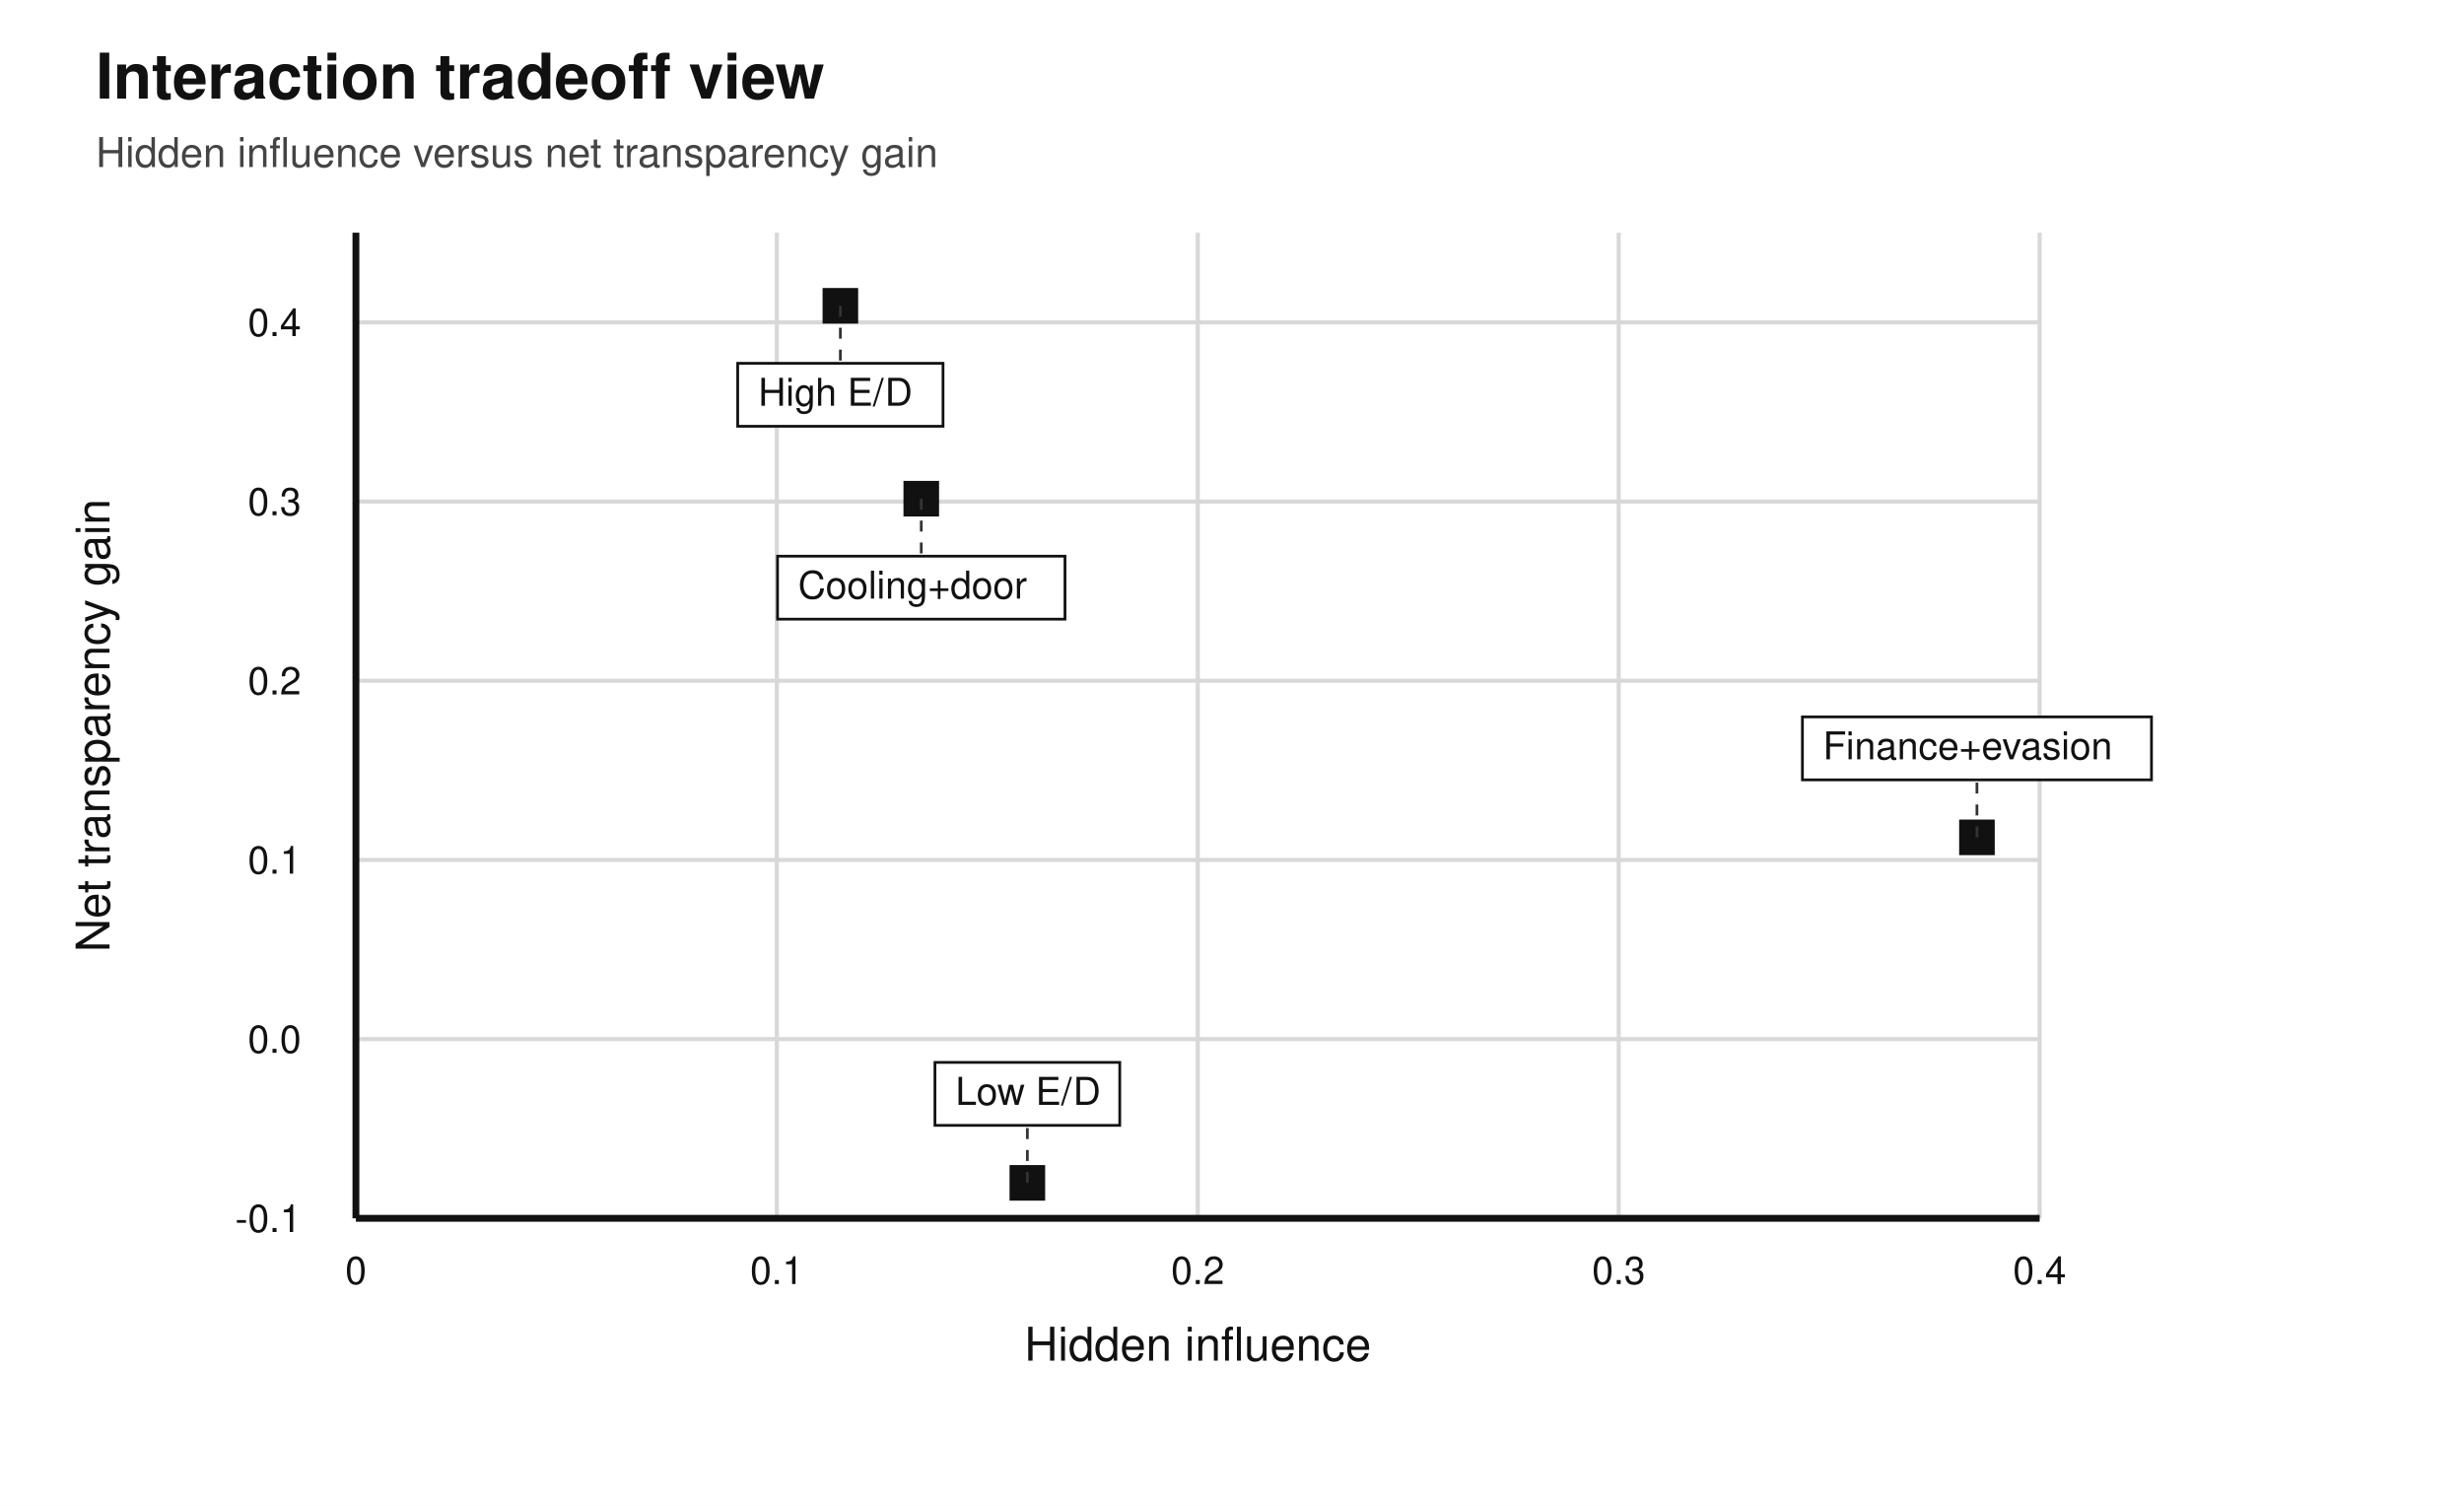
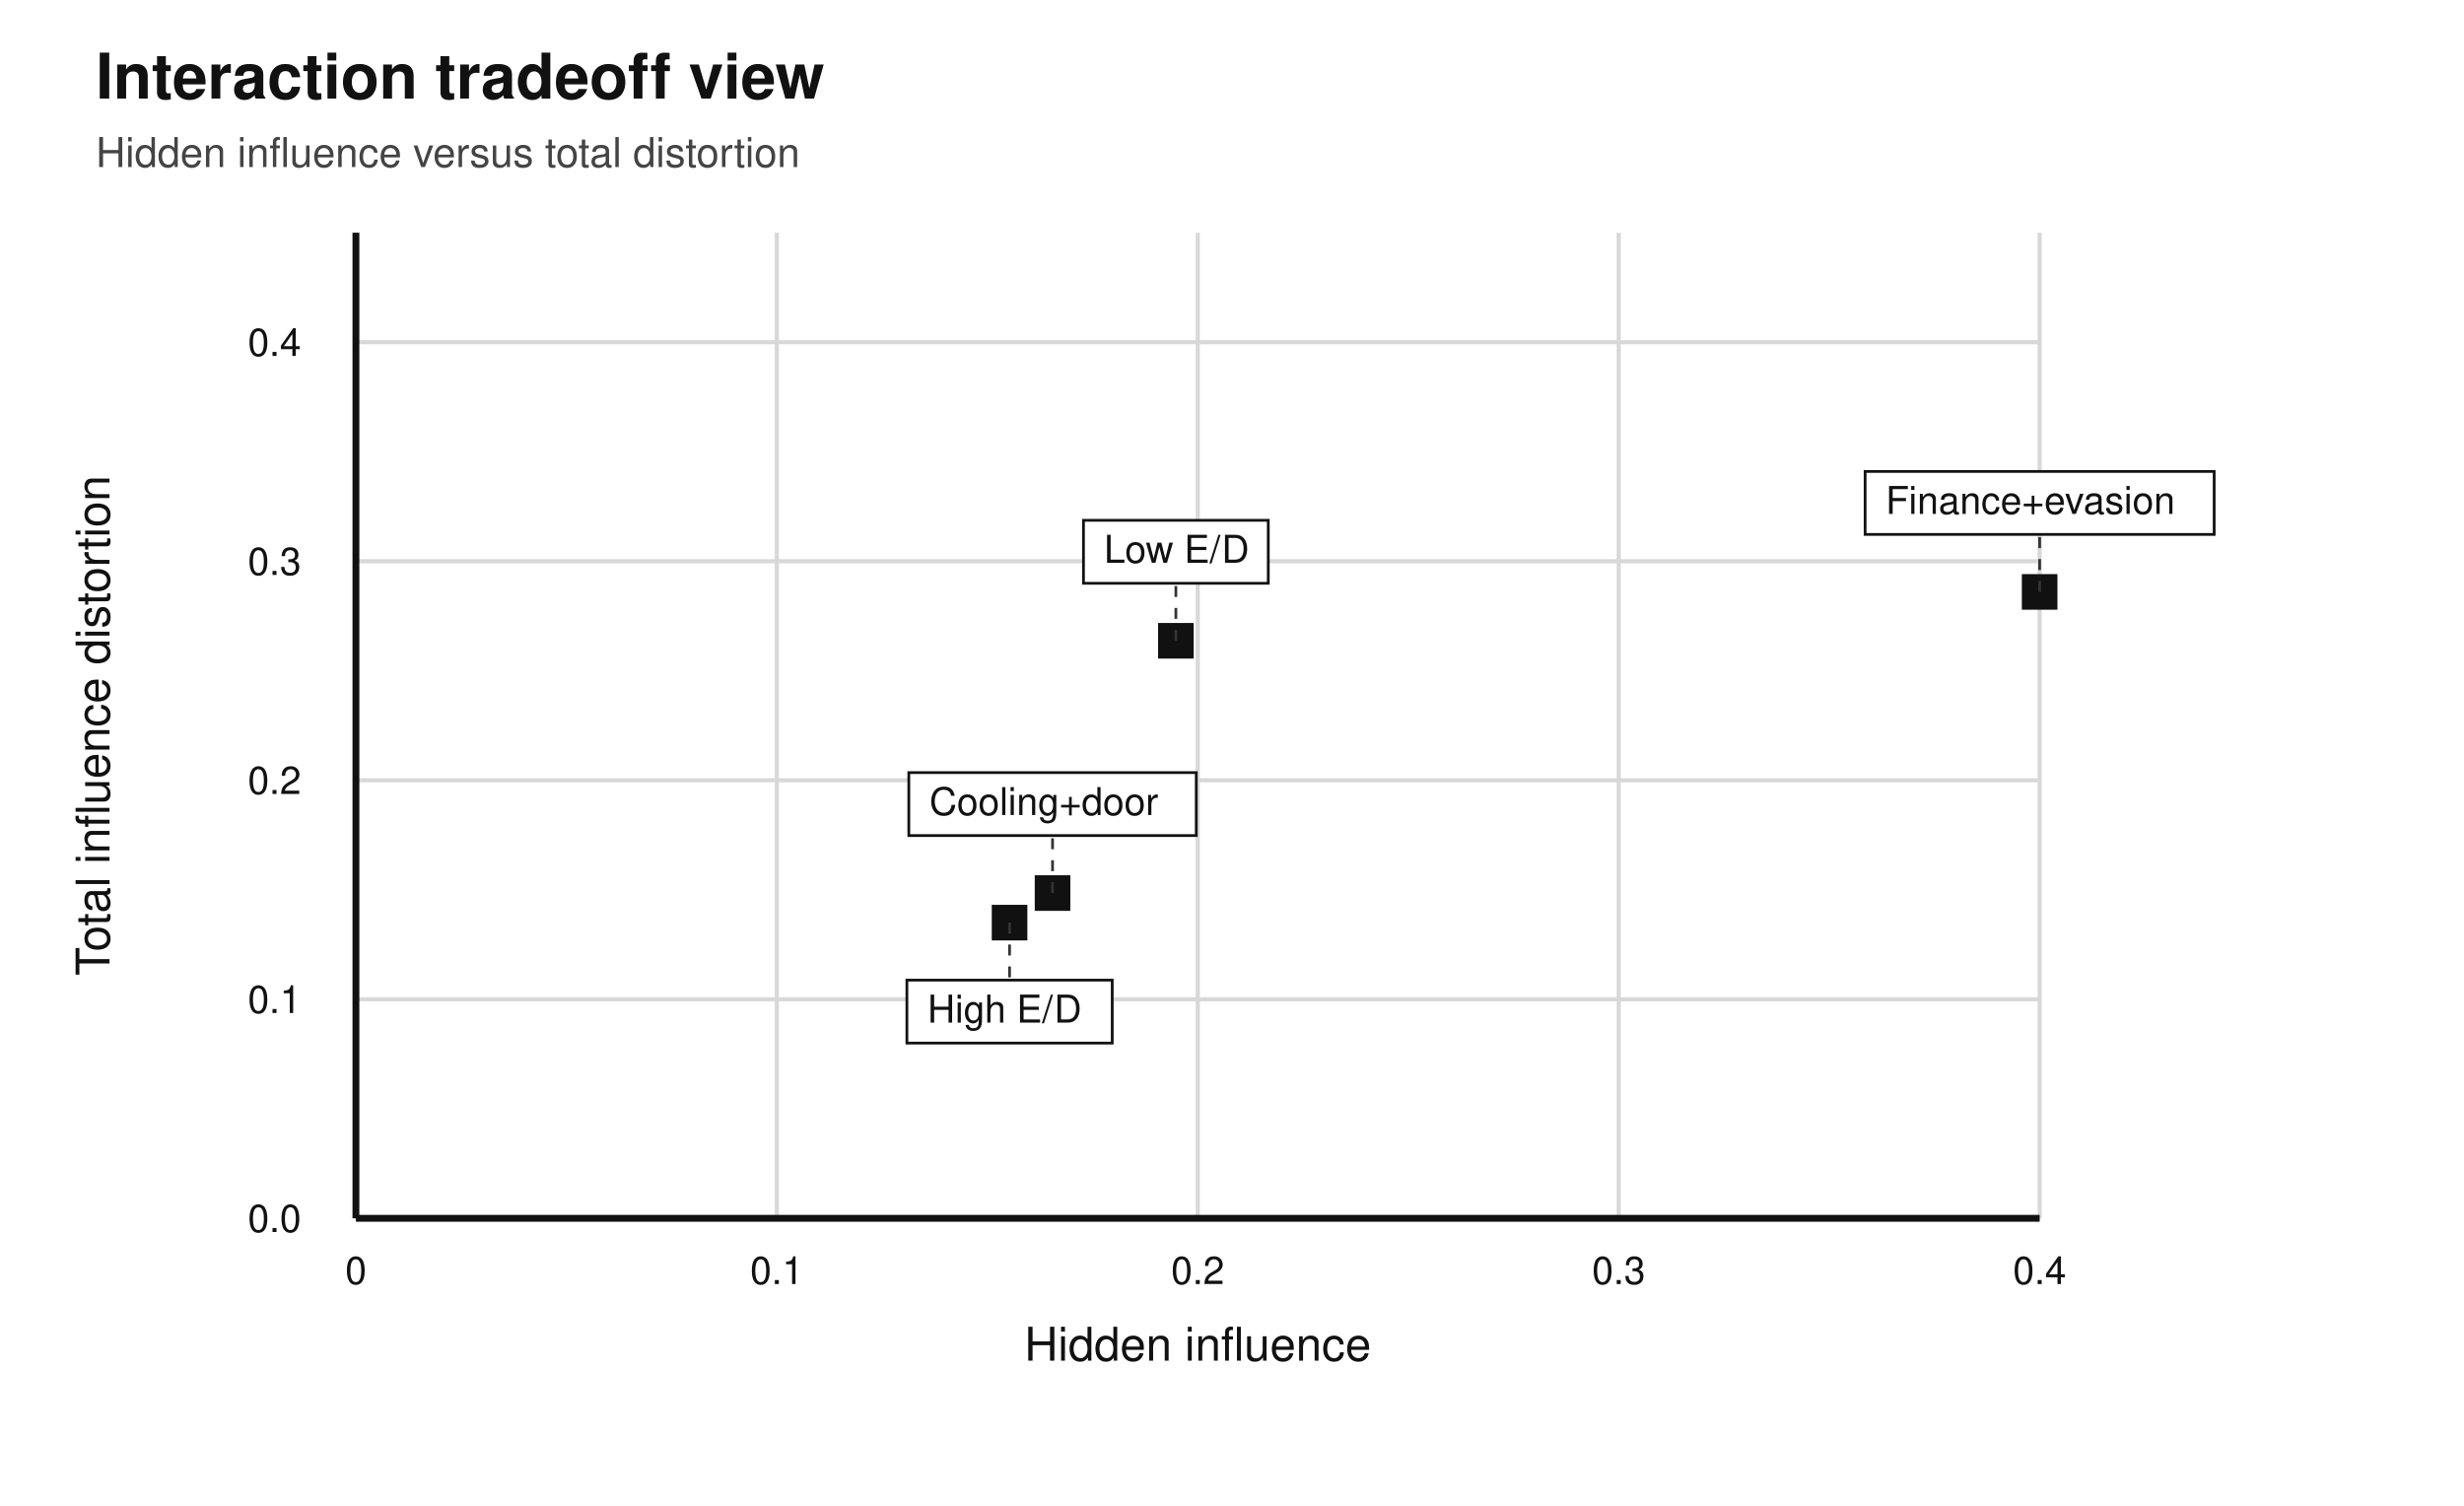
<svg xmlns="http://www.w3.org/2000/svg" width="1800px" height="1100px" viewBox="0 0 1800 1100" role="img">
  <style>
text { font-family: Helvetica, Arial, sans-serif; font-size: 34px; fill: #111; }
.title { font-size: 46px; font-weight: 700; }
.subtitle { font-size: 30px; fill: #444; }
.small, .tick, .label { font-size: 28px; }
.axis { stroke: #111; stroke-width: 5; fill: none; }
.grid { stroke: #d8d8d8; stroke-width: 3; fill: none; }
.segment, .point, .legend-swatch { stroke: #111; stroke-width: 2; }
.label-box { fill: #fff; stroke: #111; stroke-width: 2; }
.leader { stroke: #333; stroke-width: 2; fill: none; stroke-dasharray: 8 8; }
.series-primary { stroke: #111; stroke-width: 8; fill: none; }
.series-secondary { stroke: #777; stroke-width: 8; fill: none; stroke-dasharray: 24 18; }
</style>
  <rect width="100%" height="100%" fill="#fff" />
  <text x="70" y="72" text-anchor="start" class="title">Interaction tradeoff view</text>
-   <text x="70" y="122" text-anchor="start" class="subtitle">Hidden influence versus net transparency gain</text>
+   <text x="70" y="122" text-anchor="start" class="subtitle">Hidden influence versus total distortion</text>
  <line x1="260" y1="170" x2="260" y2="890" class="grid" />
  <text x="260" y="938" text-anchor="middle" class="tick">0</text>
  <line x1="567.5" y1="170" x2="567.5" y2="890" class="grid" />
  <text x="567.5" y="938" text-anchor="middle" class="tick">0.1</text>
  <line x1="875" y1="170" x2="875" y2="890" class="grid" />
  <text x="875" y="938" text-anchor="middle" class="tick">0.2</text>
  <line x1="1182.5" y1="170" x2="1182.5" y2="890" class="grid" />
  <text x="1182.5" y="938" text-anchor="middle" class="tick">0.3</text>
  <line x1="1490" y1="170" x2="1490" y2="890" class="grid" />
  <text x="1490" y="938" text-anchor="middle" class="tick">0.4</text>
  <line x1="260" y1="890" x2="1490" y2="890" class="grid" />
-   <text x="220" y="900" text-anchor="end" class="tick">-0.1</text>
-   <line x1="260" y1="759.1" x2="1490" y2="759.1" class="grid" />
-   <text x="220" y="769.1" text-anchor="end" class="tick">0.0</text>
-   <line x1="260" y1="628.2" x2="1490" y2="628.2" class="grid" />
-   <text x="220" y="638.2" text-anchor="end" class="tick">0.1</text>
-   <line x1="260" y1="497.3" x2="1490" y2="497.3" class="grid" />
-   <text x="220" y="507.3" text-anchor="end" class="tick">0.2</text>
-   <line x1="260" y1="366.4" x2="1490" y2="366.4" class="grid" />
-   <text x="220" y="376.4" text-anchor="end" class="tick">0.3</text>
-   <line x1="260" y1="235.5" x2="1490" y2="235.5" class="grid" />
-   <text x="220" y="245.5" text-anchor="end" class="tick">0.4</text>
+   <text x="220" y="900" text-anchor="end" class="tick">0.0</text>
+   <line x1="260" y1="730" x2="1490" y2="730" class="grid" />
+   <text x="220" y="740" text-anchor="end" class="tick">0.1</text>
+   <line x1="260" y1="570" x2="1490" y2="570" class="grid" />
+   <text x="220" y="580" text-anchor="end" class="tick">0.2</text>
+   <line x1="260" y1="410" x2="1490" y2="410" class="grid" />
+   <text x="220" y="420" text-anchor="end" class="tick">0.3</text>
+   <line x1="260" y1="250" x2="1490" y2="250" class="grid" />
+   <text x="220" y="260" text-anchor="end" class="tick">0.4</text>
  <line x1="260" y1="890" x2="1490" y2="890" class="axis" />
  <line x1="260" y1="170" x2="260" y2="890" class="axis" />
  <text x="875" y="994" text-anchor="middle">Hidden influence</text>
-   <text x="80" y="530" text-anchor="middle" transform="rotate(-90 80 530)">Net transparency gain</text>
-   <rect x="738.5" y="852.1" width="24" height="24" fill="#111111" class="point" />
-   <rect x="601.9" y="211.4" width="24" height="24" fill="#111111" class="point" />
-   <rect x="1432.2" y="599.7" width="24" height="24" fill="#111111" class="point" />
-   <rect x="661.0" y="352.3" width="24" height="24" fill="#111111" class="point" />
-   <line x1="613.9" y1="223.4" x2="613.9" y2="265.4" class="leader" />
-   <line x1="673.0" y1="364.3" x2="673.0" y2="406.3" class="leader" />
-   <line x1="1444.2" y1="611.7" x2="1444.2" y2="569.7" class="leader" />
-   <line x1="750.5" y1="864.1" x2="750.5" y2="822.1" class="leader" />
-   <rect x="538.9" y="265.4" width="150" height="46" fill="#ffffff" class="label-box" />
-   <text x="553.9" y="296.4" text-anchor="start" class="label">High E/D</text>
-   <rect x="568.0" y="406.3" width="210" height="46" fill="#ffffff" class="label-box" />
-   <text x="583.0" y="437.3" text-anchor="start" class="label">Cooling+door</text>
-   <rect x="1316.7" y="523.7" width="255" height="46" fill="#ffffff" class="label-box" />
-   <text x="1331.7" y="554.7" text-anchor="start" class="label">Finance+evasion</text>
-   <rect x="683.0" y="776.1" width="135" height="46" fill="#ffffff" class="label-box" />
-   <text x="698.0" y="807.1" text-anchor="start" class="label">Low E/D</text>
+   <text x="80" y="530" text-anchor="middle" transform="rotate(-90 80 530)">Total influence distortion</text>
+   <rect x="847" y="456.1" width="24" height="24" fill="#111111" class="point" />
+   <rect x="725.5" y="662" width="24" height="24" fill="#111111" class="point" />
+   <rect x="1478" y="420.4" width="24" height="24" fill="#111111" class="point" />
+   <rect x="756.9" y="640.4" width="24" height="24" fill="#111111" class="point" />
+   <line x1="1490" y1="432.4" x2="1490" y2="390.4" class="leader" />
+   <line x1="859" y1="468.1" x2="859" y2="426.1" class="leader" />
+   <line x1="768.9" y1="652.4" x2="768.9" y2="610.4" class="leader" />
+   <line x1="737.5" y1="674" x2="737.5" y2="716" class="leader" />
+   <rect x="1362.5" y="344.4" width="255" height="46" fill="#ffffff" class="label-box" />
+   <text x="1377.5" y="375.4" text-anchor="start" class="label">Finance+evasion</text>
+   <rect x="791.5" y="380.1" width="135" height="46" fill="#ffffff" class="label-box" />
+   <text x="806.5" y="411.1" text-anchor="start" class="label">Low E/D</text>
+   <rect x="663.9" y="564.4" width="210" height="46" fill="#ffffff" class="label-box" />
+   <text x="678.9" y="595.4" text-anchor="start" class="label">Cooling+door</text>
+   <rect x="662.5" y="716" width="150" height="46" fill="#ffffff" class="label-box" />
+   <text x="677.5" y="747" text-anchor="start" class="label">High E/D</text>
</svg>
